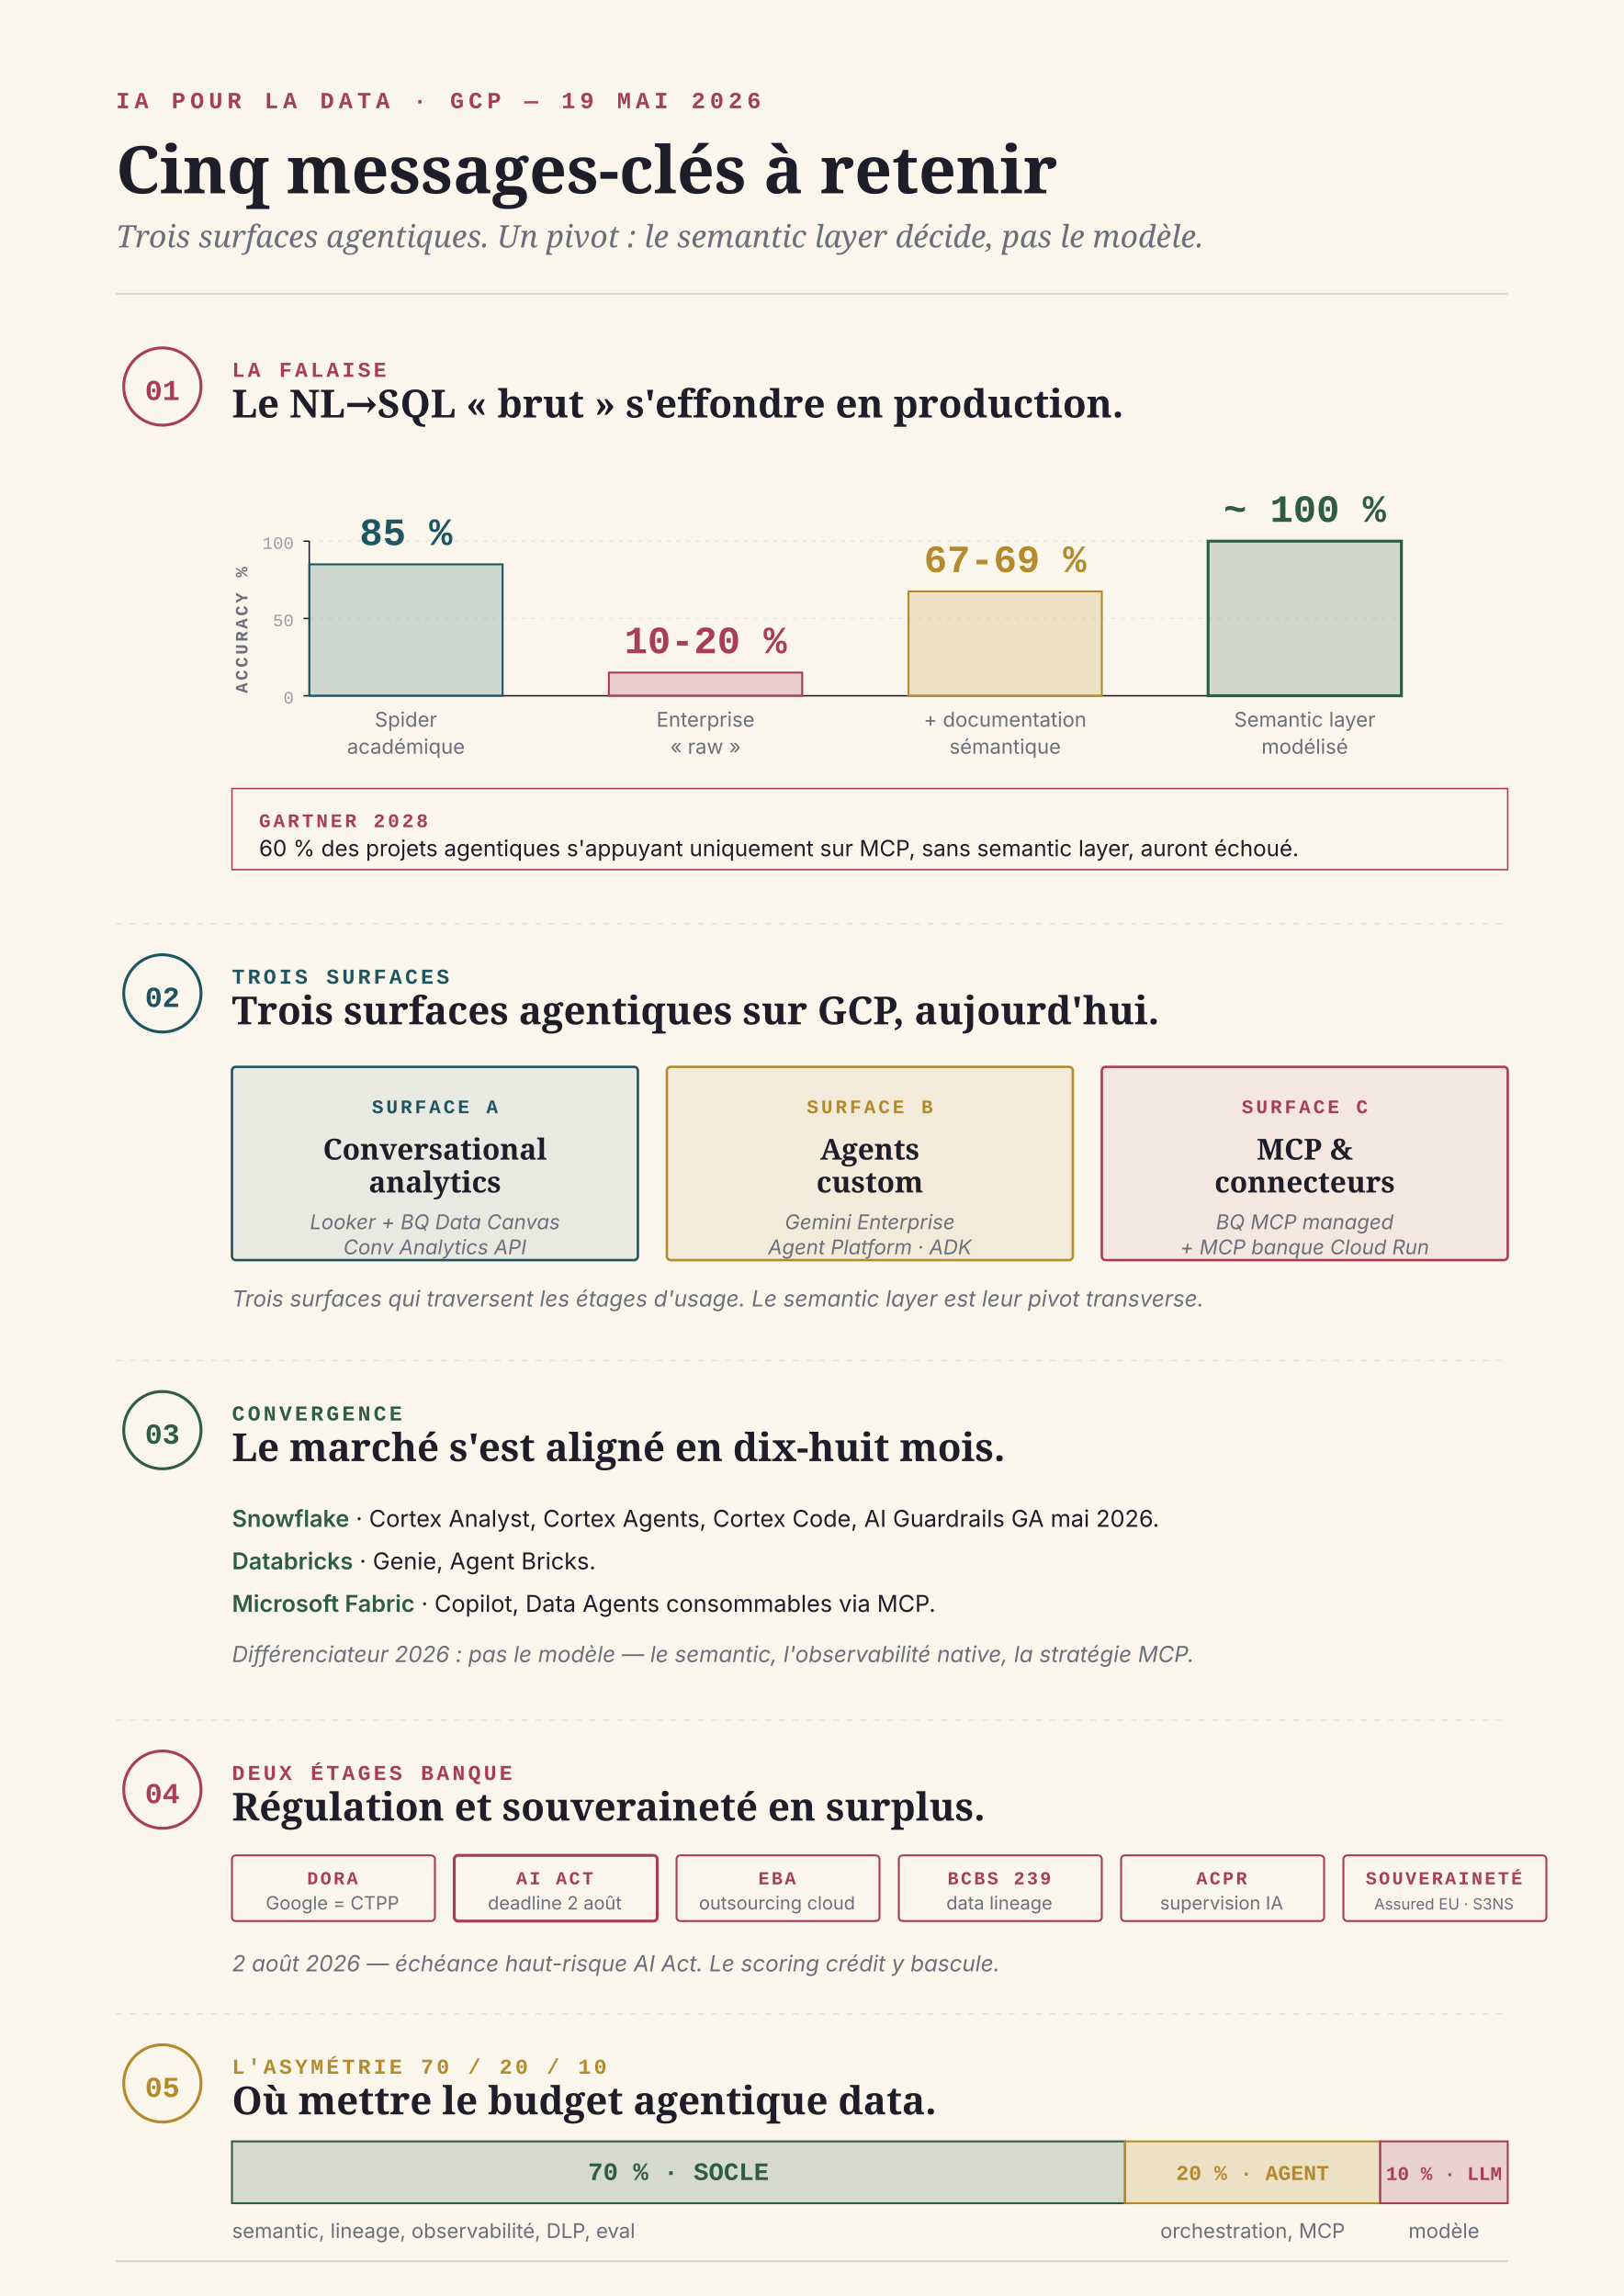
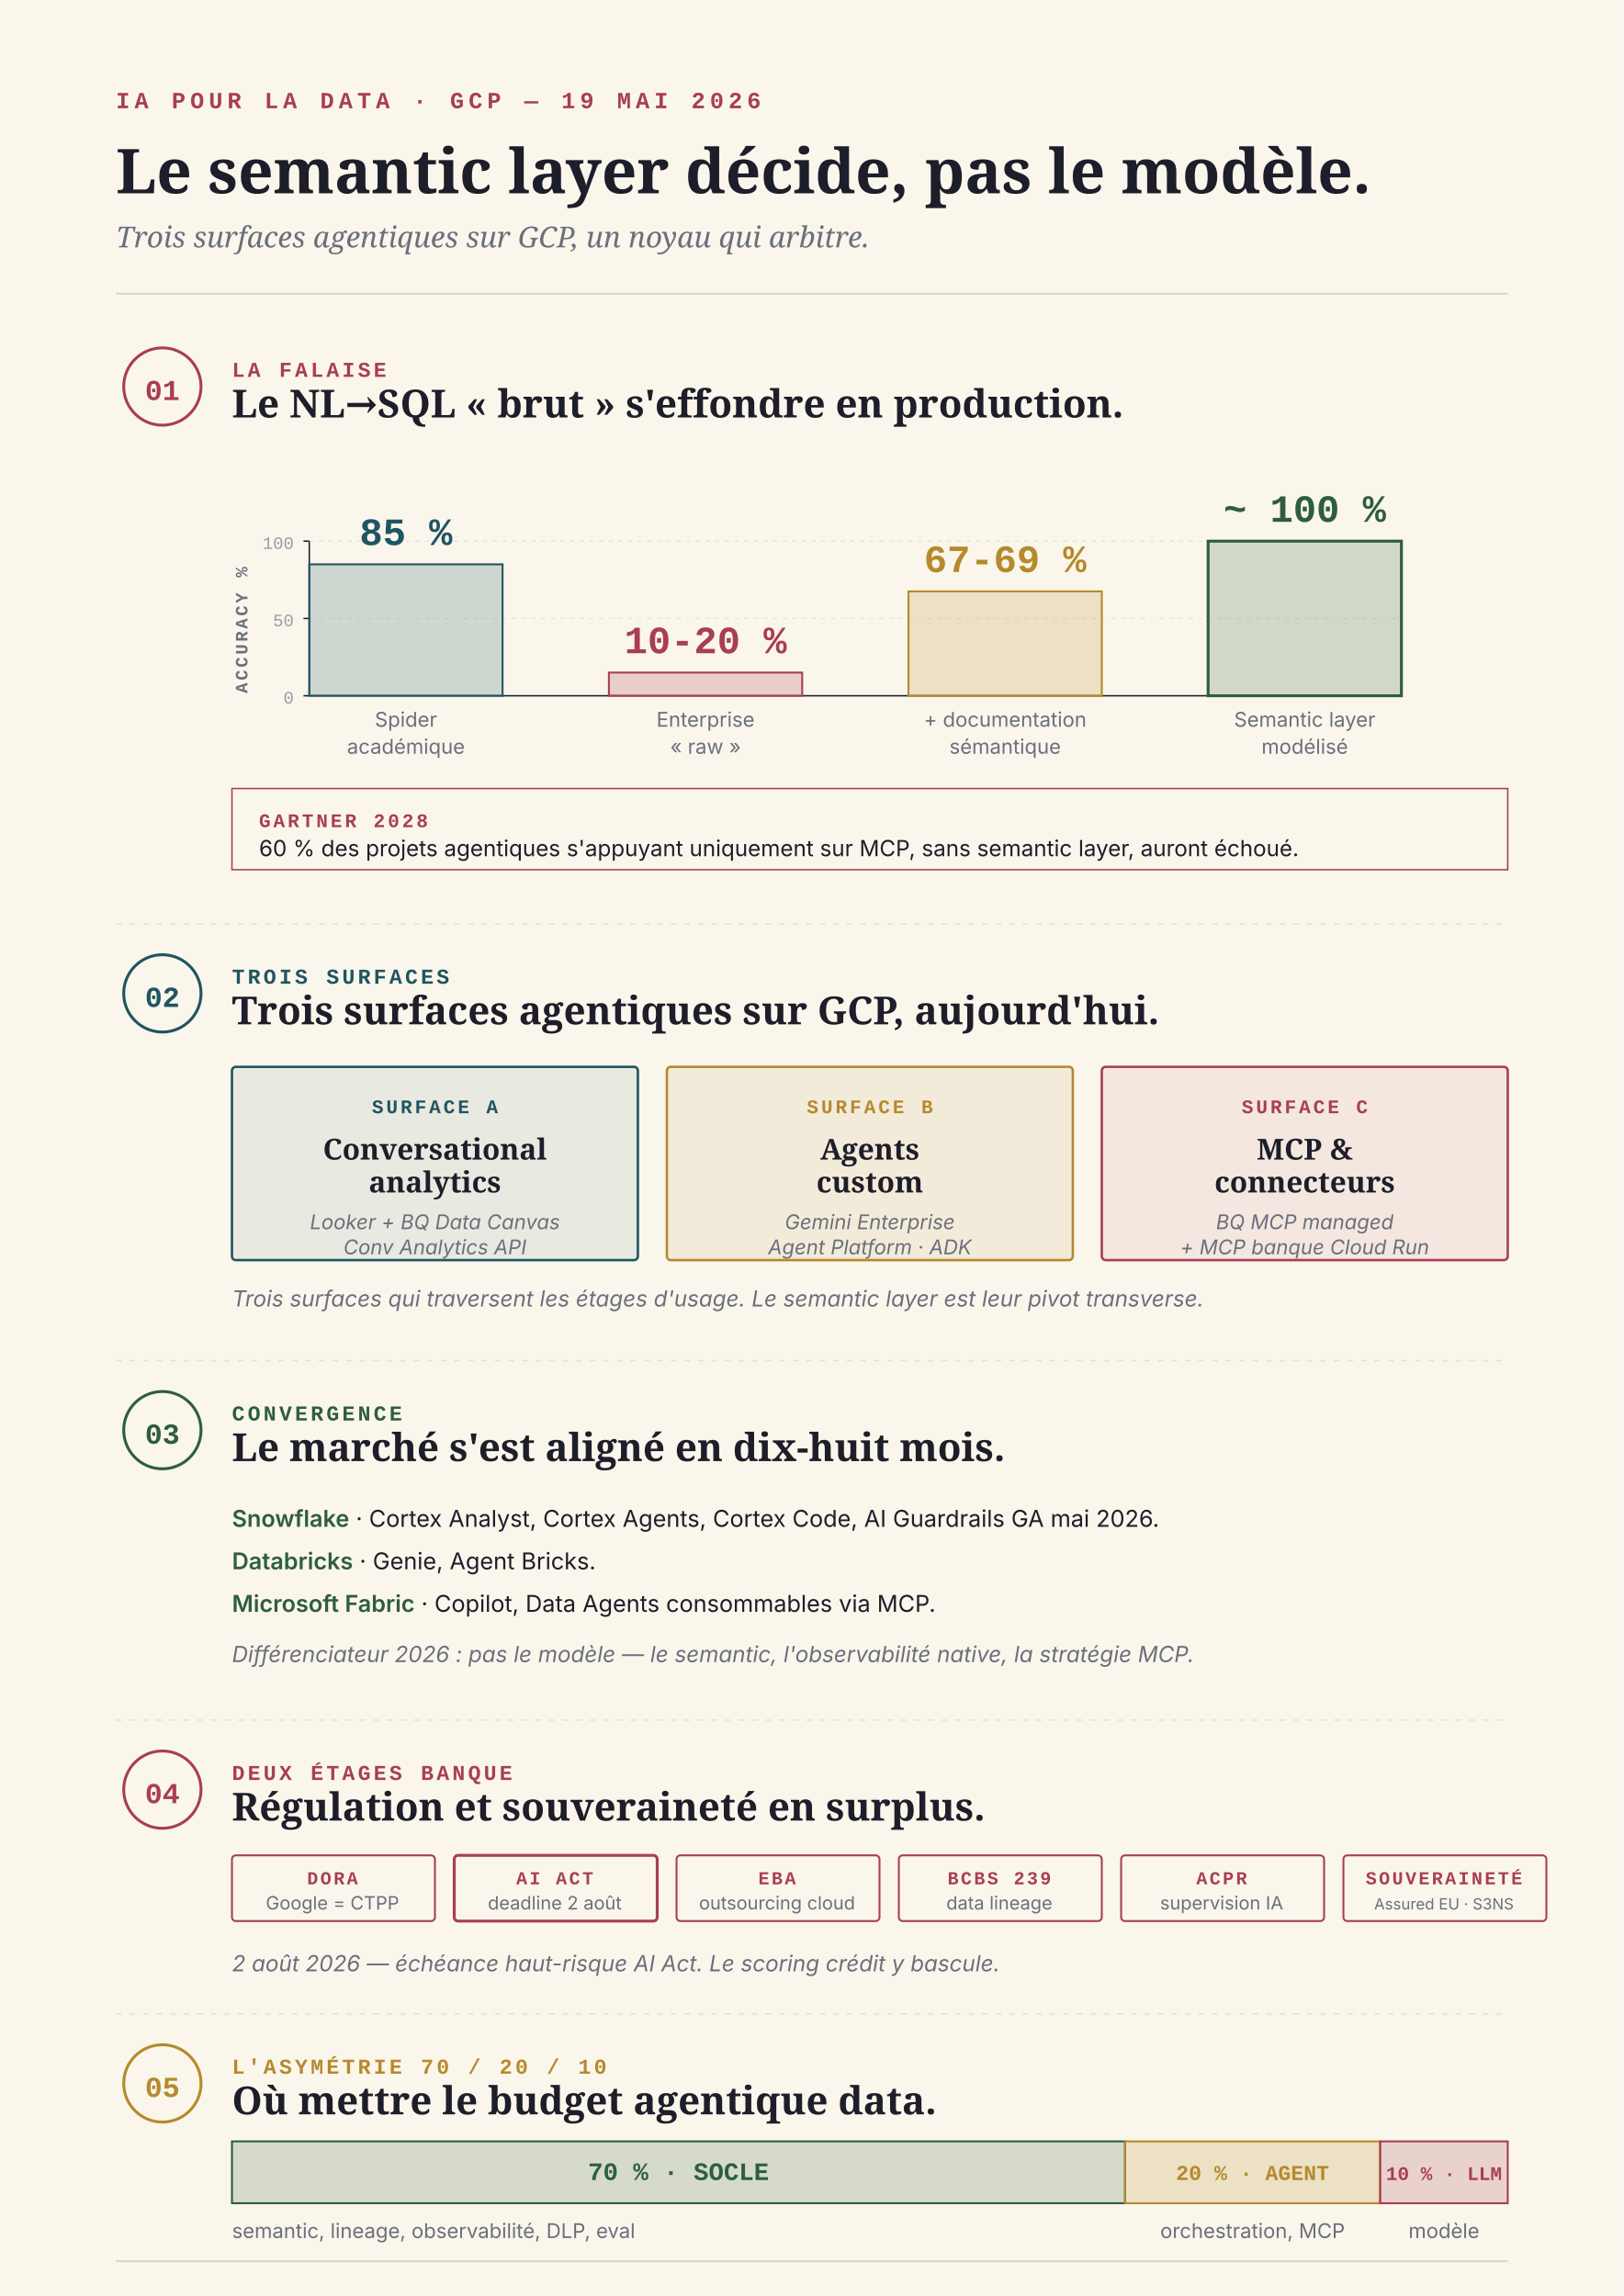
<svg xmlns="http://www.w3.org/2000/svg" viewBox="0 0 840 1188" data-schema-id="schema-00" role="img" aria-labelledby="schema-00-title schema-00-desc">
  <defs>
    <style>
      .display { font-family: 'Fraunces', 'Spectral', Georgia, serif; }
      .body    { font-family: 'Inter', system-ui, sans-serif; }
      .mono    { font-family: 'JetBrains Mono', 'Courier New', monospace; }
    </style>
  </defs>
  <rect x="0" y="0" width="840" height="1188" fill="#faf6ec" />
  <text x="60" y="56" class="mono" font-size="12" font-weight="600" fill="#a83e55" letter-spacing="0.20em">IA POUR LA DATA · GCP — 19 MAI 2026</text>
-   <text x="60" y="100" class="display" font-size="34" font-weight="600" fill="#1e1e2a">Cinq messages-clés à retenir</text>
-   <text x="60" y="128" class="display" font-size="16" font-style="italic" fill="#6b6f7c">Trois surfaces agentiques. Un pivot : le semantic layer décide, pas le modèle.</text>
+   <text x="60" y="100" class="display" font-size="32" font-weight="600" fill="#1e1e2a">Le semantic layer décide, pas le modèle.</text>
+   <text x="60" y="128" class="display" font-size="15" font-style="italic" fill="#6b6f7c">Trois surfaces agentiques sur GCP, un noyau qui arbitre.</text>
  <line x1="60" y1="152" x2="780" y2="152" stroke="rgba(30,30,42,0.16)" stroke-width="1" />
  <g>
    <circle cx="84" cy="200" r="20" fill="none" stroke="#a83e55" stroke-width="1.5" />
    <text x="84" y="207" class="mono" font-size="15" font-weight="600" fill="#a83e55" text-anchor="middle">01</text>
    <text x="120" y="195" class="mono" font-size="11" font-weight="600" fill="#a83e55" letter-spacing="0.14em">LA FALAISE</text>
    <text x="120" y="216" class="display" font-size="20" font-weight="600" fill="#1e1e2a">Le NL→SQL « brut » s'effondre en production.</text>
    <g transform="translate(160, 248)">
      <text x="-8" y="36" class="mono" font-size="9" fill="#9a9ca5" text-anchor="end">100</text>
      <text x="-8" y="76" class="mono" font-size="9" fill="#9a9ca5" text-anchor="end">50</text>
      <text x="-8" y="116" class="mono" font-size="9" fill="#9a9ca5" text-anchor="end">0</text>
      <text x="-32" y="78" class="mono" font-size="9" font-weight="600" fill="#6b6f7c" letter-spacing="0.14em" text-anchor="middle" transform="rotate(-90, -32, 78)">ACCURACY %</text>
      <line x1="0" y1="32" x2="0" y2="112" stroke="#1e1e2a" stroke-width="0.75" />
      <line x1="-3" y1="32" x2="0" y2="32" stroke="#1e1e2a" stroke-width="0.75" />
      <line x1="-3" y1="72" x2="0" y2="72" stroke="#1e1e2a" stroke-width="0.75" />
      <line x1="-3" y1="112" x2="0" y2="112" stroke="#1e1e2a" stroke-width="0.75" />
      <line x1="0" y1="32" x2="565" y2="32" stroke="rgba(30,30,42,0.12)" stroke-width="0.5" stroke-dasharray="2,3" />
      <line x1="0" y1="72" x2="565" y2="72" stroke="rgba(30,30,42,0.10)" stroke-width="0.5" stroke-dasharray="2,3" />
      <line x1="0" y1="112" x2="565" y2="112" stroke="#1e1e2a" stroke-width="0.75" />
      <rect x="0" y="44" width="100" height="68" fill="#1F5560" fill-opacity="0.20" stroke="#1F5560" stroke-width="1" />
      <text x="50" y="34" class="mono" font-size="20" font-weight="600" fill="#1F5560" text-anchor="middle">85 %</text>
      <text x="50" y="128" class="body" font-size="10.5" fill="#6b6f7c" text-anchor="middle">Spider</text>
      <text x="50" y="142" class="body" font-size="10.5" fill="#6b6f7c" text-anchor="middle">académique</text>
      <rect x="155" y="100" width="100" height="12" fill="#a83e55" fill-opacity="0.22" stroke="#a83e55" stroke-width="1" />
      <text x="205" y="90" class="mono" font-size="20" font-weight="600" fill="#a83e55" text-anchor="middle">10-20 %</text>
      <text x="205" y="128" class="body" font-size="10.5" fill="#6b6f7c" text-anchor="middle">Enterprise</text>
      <text x="205" y="142" class="body" font-size="10.5" fill="#6b6f7c" text-anchor="middle">« raw »</text>
      <rect x="310" y="58" width="100" height="54" fill="#B58A2C" fill-opacity="0.20" stroke="#B58A2C" stroke-width="1" />
      <text x="360" y="48" class="mono" font-size="20" font-weight="600" fill="#B58A2C" text-anchor="middle">67-69 %</text>
      <text x="360" y="128" class="body" font-size="10.5" fill="#6b6f7c" text-anchor="middle">+ documentation</text>
      <text x="360" y="142" class="body" font-size="10.5" fill="#6b6f7c" text-anchor="middle">sémantique</text>
      <rect x="465" y="32" width="100" height="80" fill="#2F5D3F" fill-opacity="0.20" stroke="#2F5D3F" stroke-width="1.5" />
      <text x="515" y="22" class="mono" font-size="20" font-weight="600" fill="#2F5D3F" text-anchor="middle">~ 100 %</text>
      <text x="515" y="128" class="body" font-size="10.5" fill="#6b6f7c" text-anchor="middle">Semantic layer</text>
      <text x="515" y="142" class="body" font-size="10.5" fill="#6b6f7c" text-anchor="middle">modélisé</text>
    </g>
    <g transform="translate(120, 408)">
      <rect x="0" y="0" width="660" height="42" fill="#faf6ec" stroke="#a83e55" stroke-width="0.75" />
      <text x="14" y="20" class="mono" font-size="10" font-weight="600" fill="#a83e55" letter-spacing="0.14em">GARTNER 2028</text>
      <text x="14" y="35" class="body" font-size="11.5" fill="#1e1e2a">60 % des projets agentiques s'appuyant uniquement sur MCP, sans semantic layer, auront échoué.</text>
    </g>
  </g>
  <g>
    <line x1="60" y1="478" x2="780" y2="478" stroke="rgba(30,30,42,0.10)" stroke-width="0.75" stroke-dasharray="3,4" />
    <circle cx="84" cy="514" r="20" fill="none" stroke="#1F5560" stroke-width="1.5" />
    <text x="84" y="521" class="mono" font-size="15" font-weight="600" fill="#1F5560" text-anchor="middle">02</text>
    <text x="120" y="509" class="mono" font-size="11" font-weight="600" fill="#1F5560" letter-spacing="0.14em">TROIS SURFACES</text>
    <text x="120" y="530" class="display" font-size="20" font-weight="600" fill="#1e1e2a">Trois surfaces agentiques sur GCP, aujourd'hui.</text>
    <g transform="translate(120, 552)">
      <rect x="0" y="0" width="210" height="100" fill="#1F5560" fill-opacity="0.08" stroke="#1F5560" stroke-width="1.25" rx="2" />
      <text x="105" y="24" class="mono" font-size="10" font-weight="600" fill="#1F5560" letter-spacing="0.14em" text-anchor="middle">SURFACE A</text>
      <text x="105" y="48" class="display" font-size="15" font-weight="600" fill="#1e1e2a" text-anchor="middle">Conversational</text>
      <text x="105" y="65" class="display" font-size="15" font-weight="600" fill="#1e1e2a" text-anchor="middle">analytics</text>
      <text x="105" y="84" class="body" font-size="10.5" font-style="italic" fill="#6b6f7c" text-anchor="middle">Looker + BQ Data Canvas</text>
      <text x="105" y="97" class="body" font-size="10.5" font-style="italic" fill="#6b6f7c" text-anchor="middle">Conv Analytics API</text>
      <rect x="225" y="0" width="210" height="100" fill="#B58A2C" fill-opacity="0.10" stroke="#B58A2C" stroke-width="1.25" rx="2" />
      <text x="330" y="24" class="mono" font-size="10" font-weight="600" fill="#B58A2C" letter-spacing="0.14em" text-anchor="middle">SURFACE B</text>
      <text x="330" y="48" class="display" font-size="15" font-weight="600" fill="#1e1e2a" text-anchor="middle">Agents</text>
      <text x="330" y="65" class="display" font-size="15" font-weight="600" fill="#1e1e2a" text-anchor="middle">custom</text>
      <text x="330" y="84" class="body" font-size="10.5" font-style="italic" fill="#6b6f7c" text-anchor="middle">Gemini Enterprise</text>
      <text x="330" y="97" class="body" font-size="10.5" font-style="italic" fill="#6b6f7c" text-anchor="middle">Agent Platform · ADK</text>
      <rect x="450" y="0" width="210" height="100" fill="#a83e55" fill-opacity="0.08" stroke="#a83e55" stroke-width="1.25" rx="2" />
      <text x="555" y="24" class="mono" font-size="10" font-weight="600" fill="#a83e55" letter-spacing="0.14em" text-anchor="middle">SURFACE C</text>
      <text x="555" y="48" class="display" font-size="15" font-weight="600" fill="#1e1e2a" text-anchor="middle">MCP &amp;</text>
      <text x="555" y="65" class="display" font-size="15" font-weight="600" fill="#1e1e2a" text-anchor="middle">connecteurs</text>
      <text x="555" y="84" class="body" font-size="10.5" font-style="italic" fill="#6b6f7c" text-anchor="middle">BQ MCP managed</text>
      <text x="555" y="97" class="body" font-size="10.5" font-style="italic" fill="#6b6f7c" text-anchor="middle">+ MCP banque Cloud Run</text>
    </g>
    <text x="120" y="676" class="body" font-size="11.5" font-style="italic" fill="#6b6f7c">Trois surfaces qui traversent les étages d'usage. Le semantic layer est leur pivot transverse.</text>
  </g>
  <g>
    <line x1="60" y1="704" x2="780" y2="704" stroke="rgba(30,30,42,0.10)" stroke-width="0.75" stroke-dasharray="3,4" />
    <circle cx="84" cy="740" r="20" fill="none" stroke="#2F5D3F" stroke-width="1.5" />
    <text x="84" y="747" class="mono" font-size="15" font-weight="600" fill="#2F5D3F" text-anchor="middle">03</text>
    <text x="120" y="735" class="mono" font-size="11" font-weight="600" fill="#2F5D3F" letter-spacing="0.14em">CONVERGENCE</text>
    <text x="120" y="756" class="display" font-size="20" font-weight="600" fill="#1e1e2a">Le marché s'est aligné en dix-huit mois.</text>
    <g transform="translate(120, 776)">
      <text x="0" y="14" class="body" font-size="12" fill="#1e1e2a">
        <tspan font-weight="600" fill="#2F5D3F">Snowflake</tspan> · Cortex Analyst, Cortex Agents, Cortex Code, AI Guardrails GA mai 2026.</text>
      <text x="0" y="36" class="body" font-size="12" fill="#1e1e2a">
        <tspan font-weight="600" fill="#2F5D3F">Databricks</tspan> · Genie, Agent Bricks.</text>
      <text x="0" y="58" class="body" font-size="12" fill="#1e1e2a">
        <tspan font-weight="600" fill="#2F5D3F">Microsoft Fabric</tspan> · Copilot, Data Agents consommables via MCP.</text>
      <text x="0" y="84" class="body" font-size="11.5" font-style="italic" fill="#6b6f7c">Différenciateur 2026 : pas le modèle — le semantic, l'observabilité native, la stratégie MCP.</text>
    </g>
  </g>
  <g>
    <line x1="60" y1="890" x2="780" y2="890" stroke="rgba(30,30,42,0.10)" stroke-width="0.75" stroke-dasharray="3,4" />
    <circle cx="84" cy="926" r="20" fill="none" stroke="#a83e55" stroke-width="1.5" />
    <text x="84" y="933" class="mono" font-size="15" font-weight="600" fill="#a83e55" text-anchor="middle">04</text>
    <text x="120" y="921" class="mono" font-size="11" font-weight="600" fill="#a83e55" letter-spacing="0.14em">DEUX ÉTAGES BANQUE</text>
    <text x="120" y="942" class="display" font-size="20" font-weight="600" fill="#1e1e2a">Régulation et souveraineté en surplus.</text>
    <g transform="translate(120, 960)">
      <g>
        <rect x="0" y="0" width="105" height="34" fill="#faf6ec" stroke="#a83e55" stroke-width="1" rx="2" />
        <text x="52" y="15" class="mono" font-size="9.5" font-weight="600" fill="#a83e55" letter-spacing="0.12em" text-anchor="middle">DORA</text>
        <text x="52" y="28" class="body" font-size="9.5" fill="#6b6f7c" text-anchor="middle">Google = CTPP</text>
      </g>
      <g>
        <rect x="115" y="0" width="105" height="34" fill="#faf6ec" stroke="#a83e55" stroke-width="1.5" rx="2" />
        <text x="167" y="15" class="mono" font-size="9.5" font-weight="600" fill="#a83e55" letter-spacing="0.12em" text-anchor="middle">AI ACT</text>
        <text x="167" y="28" class="body" font-size="9.5" fill="#6b6f7c" text-anchor="middle">deadline 2 août</text>
      </g>
      <g>
        <rect x="230" y="0" width="105" height="34" fill="#faf6ec" stroke="#a83e55" stroke-width="1" rx="2" />
        <text x="282" y="15" class="mono" font-size="9.5" font-weight="600" fill="#a83e55" letter-spacing="0.12em" text-anchor="middle">EBA</text>
        <text x="282" y="28" class="body" font-size="9.5" fill="#6b6f7c" text-anchor="middle">outsourcing cloud</text>
      </g>
      <g>
        <rect x="345" y="0" width="105" height="34" fill="#faf6ec" stroke="#a83e55" stroke-width="1" rx="2" />
        <text x="397" y="15" class="mono" font-size="9.5" font-weight="600" fill="#a83e55" letter-spacing="0.12em" text-anchor="middle">BCBS 239</text>
        <text x="397" y="28" class="body" font-size="9.5" fill="#6b6f7c" text-anchor="middle">data lineage</text>
      </g>
      <g>
        <rect x="460" y="0" width="105" height="34" fill="#faf6ec" stroke="#a83e55" stroke-width="1" rx="2" />
        <text x="512" y="15" class="mono" font-size="9.5" font-weight="600" fill="#a83e55" letter-spacing="0.12em" text-anchor="middle">ACPR</text>
        <text x="512" y="28" class="body" font-size="9.5" fill="#6b6f7c" text-anchor="middle">supervision IA</text>
      </g>
      <g>
        <rect x="575" y="0" width="105" height="34" fill="#faf6ec" stroke="#a83e55" stroke-width="1" rx="2" />
        <text x="627" y="15" class="mono" font-size="9.5" font-weight="600" fill="#a83e55" letter-spacing="0.12em" text-anchor="middle">SOUVERAINETÉ</text>
        <text x="627" y="28" class="body" font-size="8" fill="#6b6f7c" text-anchor="middle">Assured EU · S3NS</text>
      </g>
    </g>
    <text x="120" y="1020" class="body" font-size="11.5" font-style="italic" fill="#6b6f7c">2 août 2026 — échéance haut-risque AI Act. Le scoring crédit y bascule.</text>
  </g>
  <g>
    <line x1="60" y1="1042" x2="780" y2="1042" stroke="rgba(30,30,42,0.10)" stroke-width="0.75" stroke-dasharray="3,4" />
    <circle cx="84" cy="1078" r="20" fill="none" stroke="#B58A2C" stroke-width="1.5" />
    <text x="84" y="1085" class="mono" font-size="15" font-weight="600" fill="#B58A2C" text-anchor="middle">05</text>
    <text x="120" y="1073" class="mono" font-size="11" font-weight="600" fill="#B58A2C" letter-spacing="0.14em">L'ASYMÉTRIE 70 / 20 / 10</text>
    <text x="120" y="1094" class="display" font-size="20" font-weight="600" fill="#1e1e2a">Où mettre le budget agentique data.</text>
    <g transform="translate(120, 1108)">
      <rect x="0" y="0" width="462" height="32" fill="#2F5D3F" fill-opacity="0.18" stroke="#2F5D3F" stroke-width="1" />
      <text x="231" y="20" class="mono" font-size="13" font-weight="600" fill="#2F5D3F" text-anchor="middle">70 % · SOCLE</text>
      <rect x="462" y="0" width="132" height="32" fill="#B58A2C" fill-opacity="0.20" stroke="#B58A2C" stroke-width="1" />
      <text x="528" y="20" class="mono" font-size="11" font-weight="600" fill="#B58A2C" text-anchor="middle">20 % · AGENT</text>
      <rect x="594" y="0" width="66" height="32" fill="#a83e55" fill-opacity="0.20" stroke="#a83e55" stroke-width="1" />
      <text x="627" y="20" class="mono" font-size="10" font-weight="600" fill="#a83e55" text-anchor="middle">10 % · LLM</text>
      <text x="0" y="50" class="body" font-size="10.5" fill="#6b6f7c">semantic, lineage, observabilité, DLP, eval</text>
      <text x="528" y="50" class="body" font-size="10.5" fill="#6b6f7c" text-anchor="middle">orchestration, MCP</text>
      <text x="627" y="50" class="body" font-size="10.5" fill="#6b6f7c" text-anchor="middle">modèle</text>
    </g>
  </g>
  <line x1="60" y1="1170" x2="780" y2="1170" stroke="rgba(30,30,42,0.16)" stroke-width="1" />
</svg>
